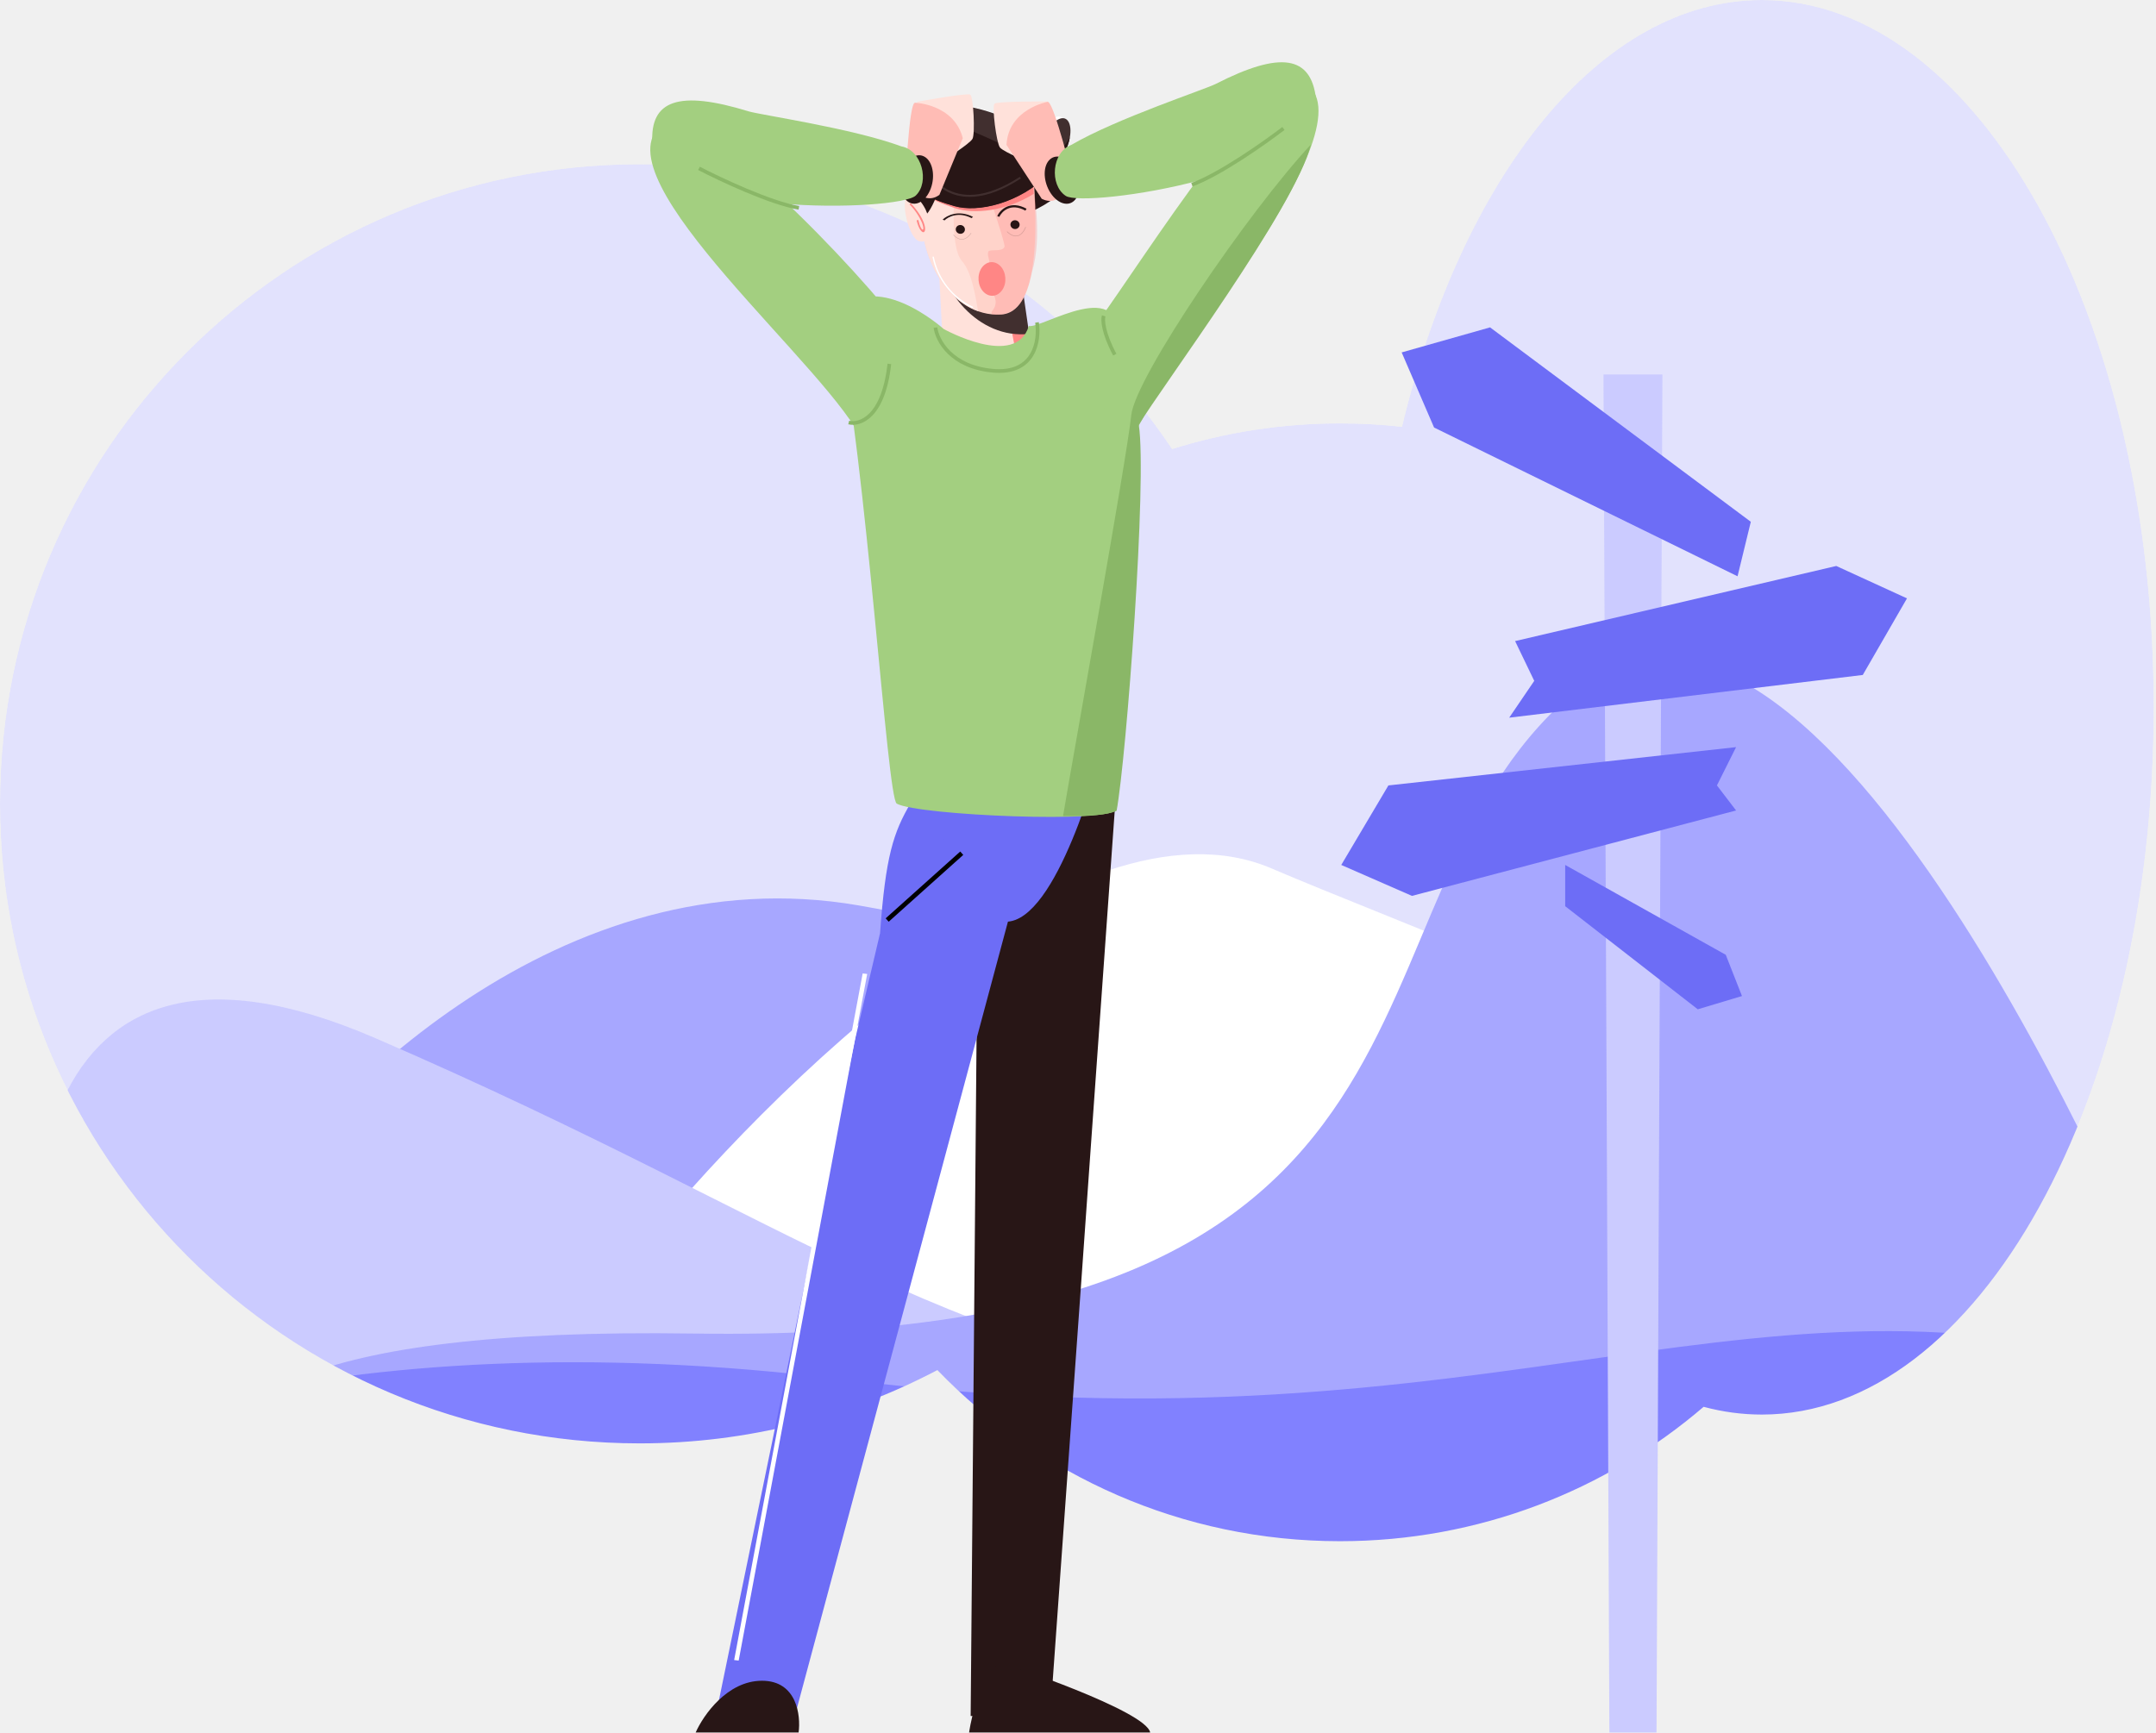
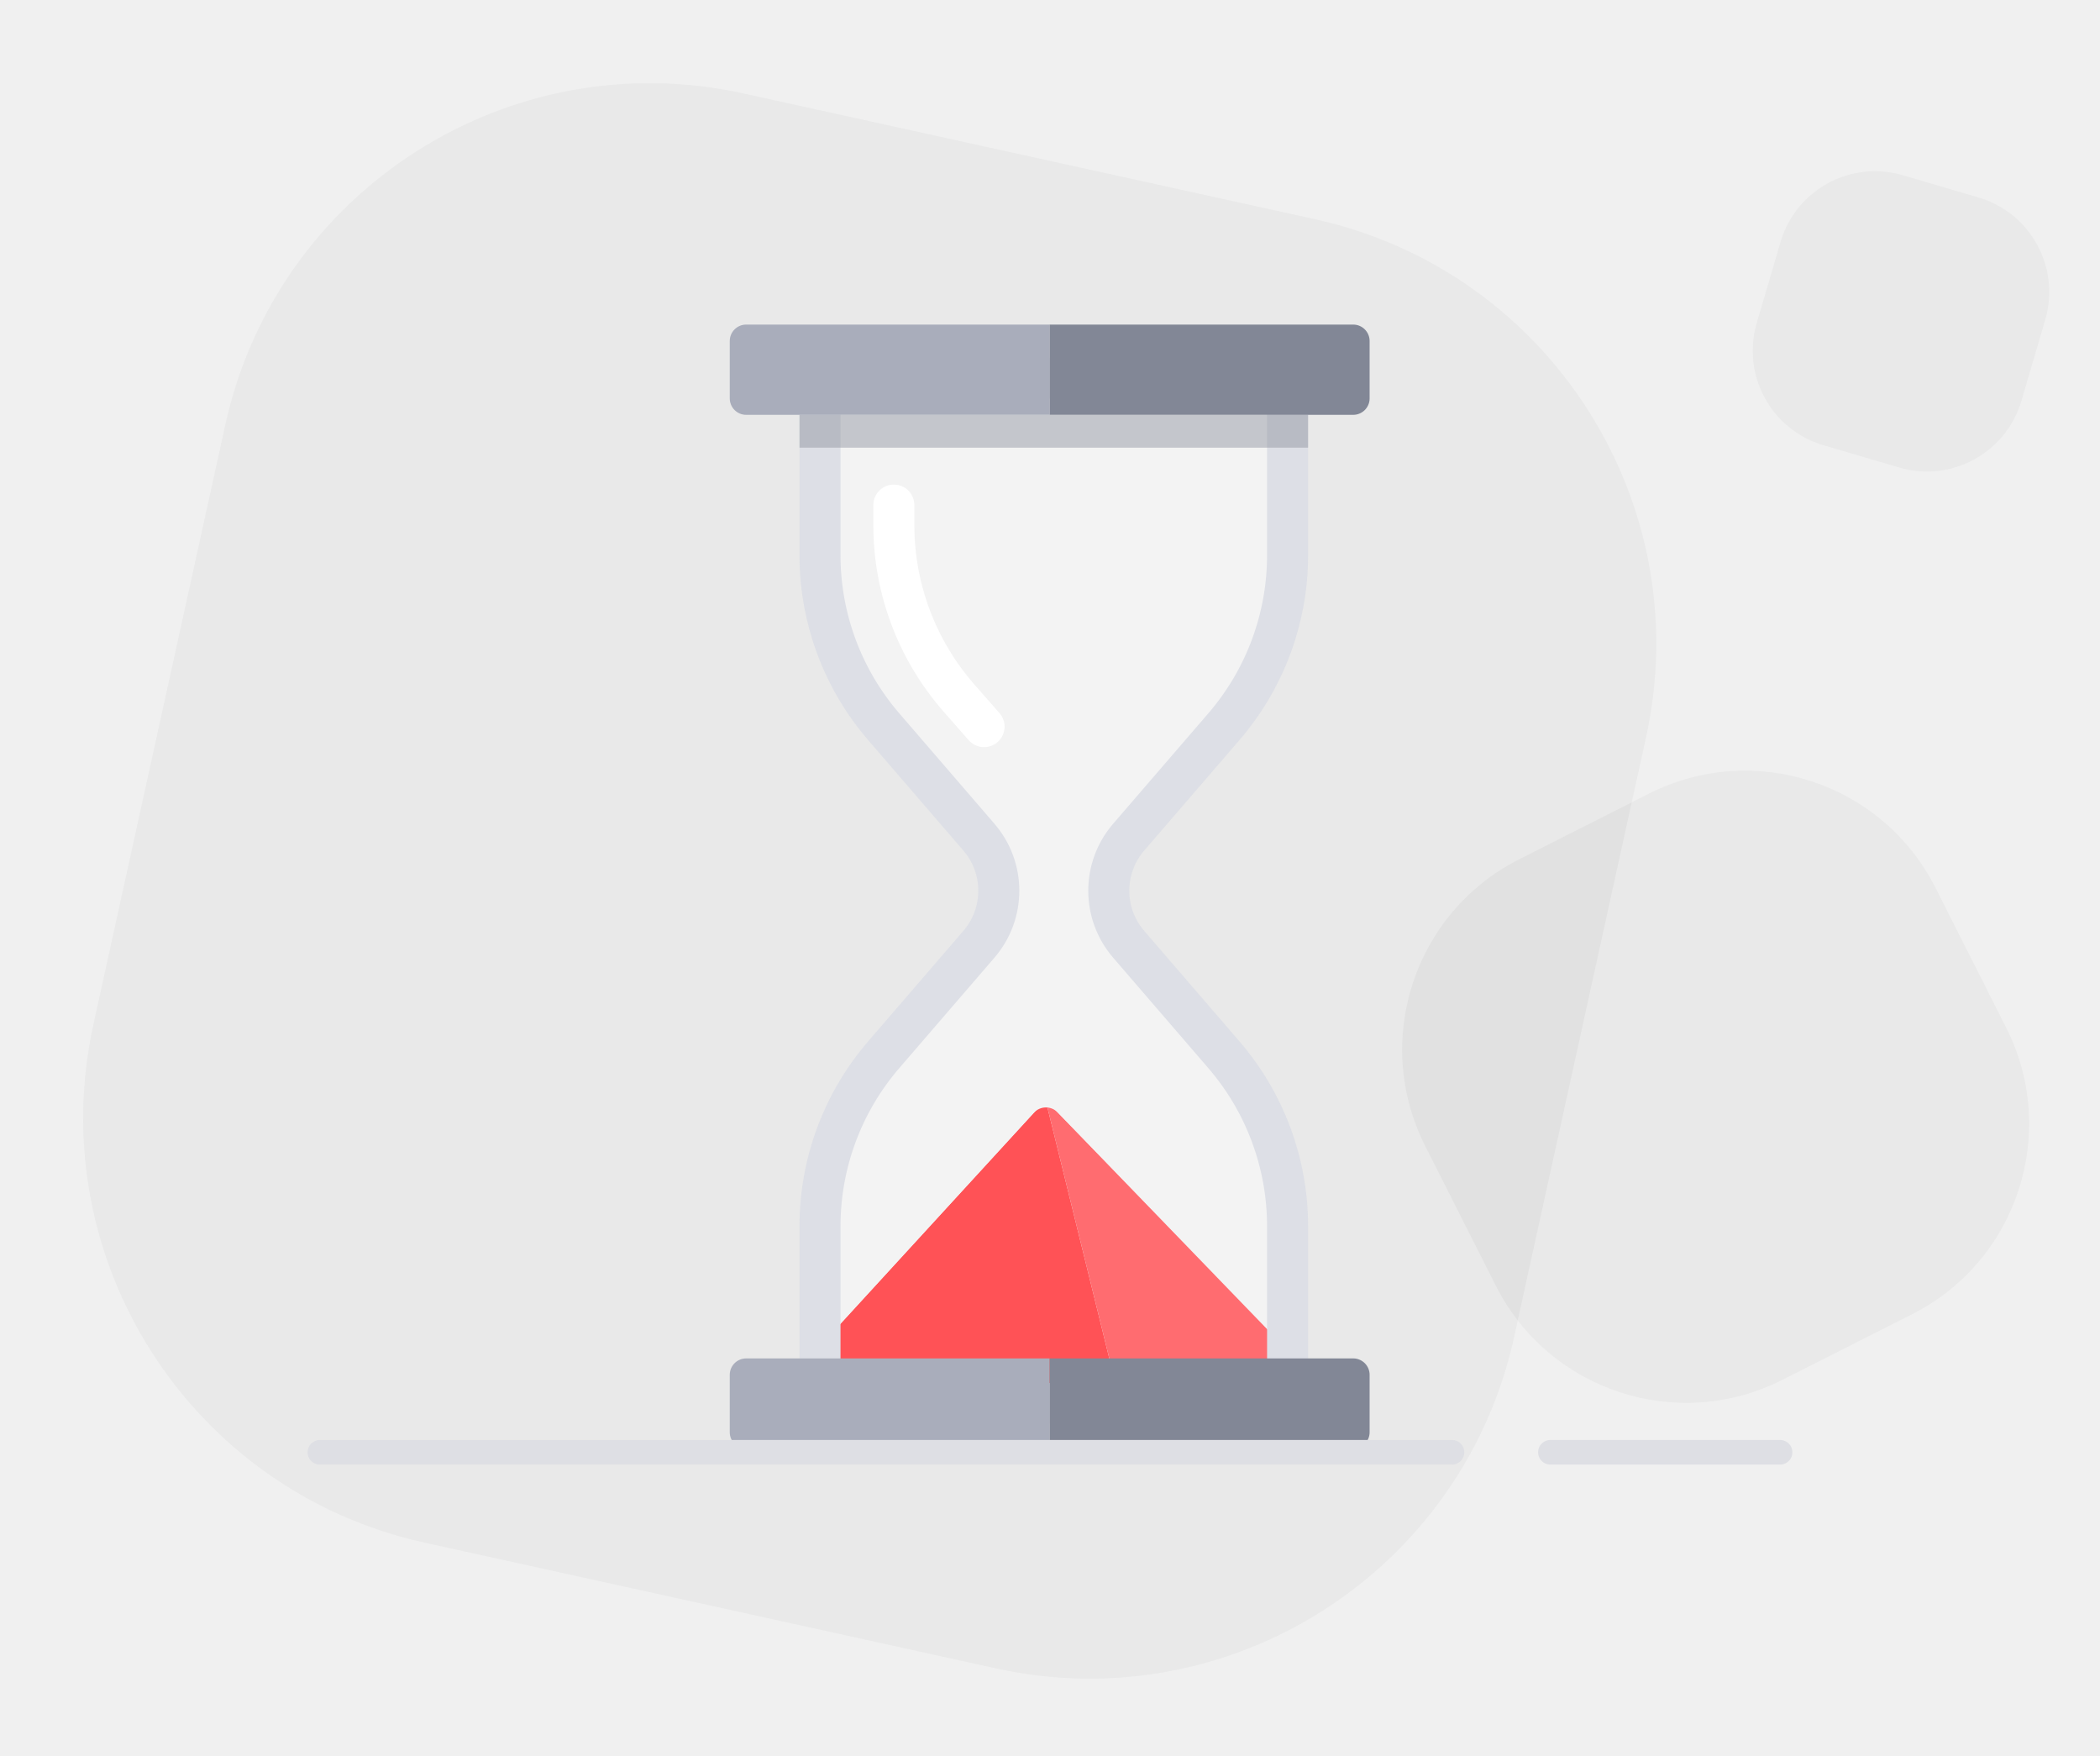
- <svg xmlns="http://www.w3.org/2000/svg" width="586" height="471" viewBox="0 0 586 471" fill="none">
-   <mask id="mask0" mask-type="alpha" maskUnits="userSpaceOnUse" x="0" y="0" width="586" height="419">
-     <path fill-rule="evenodd" clip-rule="evenodd" d="M478.866 384.573C537.696 384.573 585.387 298.483 585.387 192.286C585.387 86.09 537.696 0 478.866 0C435.046 0 397.406 47.764 381.051 116.024C375.521 115.415 369.902 115.102 364.209 115.102C348.31 115.102 332.982 117.543 318.578 122.072C287.399 75.39 234.23 44.645 173.88 44.645C77.849 44.645 0 122.494 0 218.525C0 314.556 77.849 392.405 173.88 392.405C203.09 392.405 230.617 385.203 254.783 372.477C282.422 401.158 321.232 419 364.209 419C401.949 419 436.475 405.241 463.045 382.466C468.207 383.854 473.49 384.573 478.866 384.573Z" fill="#E2E2FD" />
+ <svg xmlns="http://www.w3.org/2000/svg" width="256" height="214" viewBox="0 0 256 214" fill="none">
+   <mask id="mask0_21069:66241" style="mask-type:alpha" maskUnits="userSpaceOnUse" x="0" y="0" width="256" height="214">
+     <rect width="256" height="214" fill="#C4C4C4" />
  </mask>
-   <g mask="url(#mask0)">
-     <path fill-rule="evenodd" clip-rule="evenodd" d="M478.866 384.573C537.696 384.573 585.387 298.483 585.387 192.286C585.387 86.09 537.696 0 478.866 0C435.046 0 397.406 47.764 381.051 116.024C375.521 115.415 369.902 115.102 364.209 115.102C348.31 115.102 332.982 117.543 318.578 122.072C287.399 75.39 234.23 44.645 173.88 44.645C77.849 44.645 0 122.494 0 218.525C0 314.556 77.849 392.405 173.88 392.405C203.09 392.405 230.617 385.203 254.783 372.477C282.422 401.158 321.232 419 364.209 419C401.949 419 436.475 405.241 463.045 382.466C468.207 383.854 473.49 384.573 478.866 384.573Z" fill="#E2E2FD" />
-     <path d="M233.356 246.147C152.884 232.252 87.629 298.252 65.06 332.989C22.503 365.41 213.69 456.773 314.603 498.402C381.986 458.427 498.761 371.365 426.8 342.914C336.849 307.35 333.947 263.516 233.356 246.147Z" fill="#A7A7FF" />
-     <path d="M345.574 236.085C292.371 213.336 207.95 296.906 172.389 341.535C128.054 437.506 589.417 488.454 583.875 404.331C578.333 320.208 412.076 264.521 345.574 236.085Z" fill="white" />
-     <path d="M102.08 282.261C5.267 240.369 2.363 333.518 13.012 385.329C106.92 432.707 491.267 402.784 371.219 385.329C251.172 367.874 223.096 334.626 102.08 282.261Z" fill="#CBCBFF" />
-     <path d="M426.987 188.917C493.846 131.039 582.991 345.186 584.929 350.147L543.264 446.885H99.475C91.724 446.885 -29.397 359.242 188.621 362.549C406.639 365.857 360.128 246.794 426.987 188.917Z" fill="#A7A7FF" />
-     <path d="M230.201 375.142C87.007 357.279 2.187 393.611 -22.324 414.01C-1.683 433.857 41.146 475.371 47.338 482.649C55.078 491.745 398.551 542.191 406.291 542.191C414.032 542.191 706.225 414.01 593.024 375.142C479.824 336.274 409.194 397.47 230.201 375.142Z" fill="#8181FF" />
+   <g mask="url(#mask0_21069:66241)">
+     <rect opacity="0.04" y="176.621" width="180.846" height="177.327" rx="53" transform="rotate(-77.5909 0 176.621)" fill="#353A3E" />
+     <rect opacity="0.04" x="194.074" y="179.898" width="71.094" height="69.71" rx="26" transform="rotate(-116.817 194.074 179.898)" fill="#353A3E" />
+     <rect opacity="0.04" x="210.774" y="50.875" width="34.293" height="33.625" rx="12" transform="rotate(-73.6168 210.774 50.875)" fill="#353A3E" />
+     <path d="M99.962 67.669V47.059C99.962 46.506 100.41 46.059 100.962 46.059H128.462H155.962C156.514 46.059 156.962 46.506 156.962 47.059V67.669C156.962 75.339 154.207 82.754 149.199 88.564L137.591 102.029C134.356 105.781 134.356 111.336 137.591 115.088L149.199 128.554C154.207 134.363 156.962 141.778 156.962 149.448V170.059C156.962 170.611 156.514 171.059 155.962 171.059H128.462H100.962C100.41 171.059 99.962 170.611 99.962 170.059V149.448C99.962 141.778 102.717 134.363 107.725 128.554L119.333 115.088C122.568 111.336 122.568 105.781 119.333 102.029L107.725 88.564C102.717 82.754 99.962 75.339 99.962 67.669Z" fill="#F3F3F3" />
+     <mask id="mask1_21069:66241" style="mask-type:alpha" maskUnits="userSpaceOnUse" x="99" y="134" width="61" height="37">
+       <path d="M99.962 164.059L126.031 135.62C126.807 134.773 128.137 134.753 128.939 135.577L159.5 167L136.462 170.559H99.962V164.059Z" fill="#FF5256" />
+     </mask>
+     <g mask="url(#mask1_21069:66241)">
+       <path d="M99.962 164.059L127.462 134.059L136.462 170.559H99.962V164.059Z" fill="#FF5256" />
+       <path d="M127.462 134.059L136.462 170.559L156.462 168.559V164.059L127.462 134.059Z" fill="#FF6C70" />
+     </g>
+     <path d="M99.962 67.669V47.059C99.962 46.506 100.41 46.059 100.962 46.059H128.462H155.962C156.514 46.059 156.962 46.506 156.962 47.059V67.669C156.962 75.339 154.207 82.754 149.199 88.564L137.591 102.029C134.356 105.781 134.356 111.336 137.591 115.088L149.199 128.554C154.207 134.363 156.962 141.778 156.962 149.448V170.059C156.962 170.611 156.514 171.059 155.962 171.059H128.462H100.962C100.41 171.059 99.962 170.611 99.962 170.059V149.448C99.962 141.778 102.717 134.363 107.725 128.554L119.333 115.088C122.568 111.336 122.568 105.781 119.333 102.029L107.725 88.564C102.717 82.754 99.962 75.339 99.962 67.669Z" stroke="#DDDFE6" stroke-width="5" stroke-linecap="round" />
+     <path d="M159.462 54.559H97.462V50.559H159.462V54.559Z" fill="#8C909E" fill-opacity="0.46" />
+     <path d="M119.962 88.559L116.916 85.089C111.789 79.25 108.962 71.746 108.962 63.976V61.559" stroke="white" stroke-width="5" stroke-linecap="round" />
+     <path d="M88.962 41.559C88.962 40.454 89.857 39.559 90.962 39.559H127.962V50.559H90.962C89.857 50.559 88.962 49.663 88.962 48.559V41.559Z" fill="#A9ADBB" />
+     <path d="M88.962 167.559C88.962 166.454 89.857 165.559 90.962 165.559H127.962V176.559H90.962C89.857 176.559 88.962 175.663 88.962 174.559V167.559Z" fill="#A9ADBB" />
+     <path d="M166.962 41.559C166.962 40.454 166.066 39.559 164.962 39.559H127.962V50.559H164.962C166.066 50.559 166.962 49.663 166.962 48.559V41.559Z" fill="#828796" />
+     <path d="M166.962 167.559C166.962 166.454 166.066 165.559 164.962 165.559H127.962V176.559H164.962C166.066 176.559 166.962 175.663 166.962 174.559V167.559Z" fill="#828796" />
+     <path d="M39 177H177" stroke="#DEDFE4" stroke-width="3" stroke-linecap="round" />
+     <path d="M189 177H217" stroke="#DEDFE4" stroke-width="3" stroke-linecap="round" />
  </g>
-   <path fill-rule="evenodd" clip-rule="evenodd" d="M303.998 206.172L296.333 313.873L293.938 347.765L285.439 466.521H263.824L265.956 221.39C265.956 221.39 297.133 187.019 303.998 206.172Z" fill="#281616" />
-   <path fill-rule="evenodd" clip-rule="evenodd" d="M247.534 218.304C242.827 226.268 240.69 232.797 239.198 253.717L232.459 282.348L226.02 313.605L219.023 347.556L194.523 466.521H216.038L281.902 220.949C281.902 220.949 259.677 199.113 247.534 218.304Z" fill="#6D6DF6" />
-   <path fill-rule="evenodd" clip-rule="evenodd" d="M260.046 200.367L249.763 206.251C249.763 206.251 259.4 250.503 273.382 250.584C287.364 250.666 298.977 205.982 298.977 205.982L260.046 200.367Z" fill="#6D6DF6" />
-   <path fill-rule="evenodd" clip-rule="evenodd" d="M261.815 232.417L241.546 250.584L240.723 249.665L260.993 231.502L261.815 232.417Z" fill="black" />
-   <path fill-rule="evenodd" clip-rule="evenodd" d="M235.702 264.793L200.771 451.456L199.545 451.309L234.475 264.646L235.702 264.793Z" fill="white" />
-   <path fill-rule="evenodd" clip-rule="evenodd" d="M271.5 451.917C273.402 452.27 311.43 465.078 312.619 471H263.405C263.405 471 265.102 458.034 271.5 451.917Z" fill="#281616" />
-   <path fill-rule="evenodd" clip-rule="evenodd" d="M251.521 45.637C251.521 45.637 251.479 43.125 253.969 44.661C254.287 44.86 254.439 44.622 254.513 44.093C254.531 44.016 254.548 43.94 254.568 43.854C257.544 18.869 285.184 59.836 294.035 42.68C293.282 46.334 291.358 49.662 288.542 52.18C280.475 59.681 269.496 60.95 263.422 58.434C257.348 55.917 251.889 53.223 251.521 45.637Z" fill="#281616" />
-   <path fill-rule="evenodd" clip-rule="evenodd" d="M253.041 53.736C252.172 55.751 251.182 57.53 250.186 58.287C247.278 60.49 246.015 52.566 245.525 49.553C245.035 46.54 244.115 42.049 246.387 41.916C247.357 41.956 248.313 42.145 249.222 42.475C249.614 39.211 247.304 26.203 261.602 28.45C272.915 30.23 280.181 37.186 285.435 32.75C290.689 28.313 292.366 38.488 284.139 46.69C275.913 54.892 264.663 57.344 258.421 55.567C256.587 55.076 254.789 54.464 253.041 53.736Z" fill="white" />
-   <path fill-rule="evenodd" clip-rule="evenodd" d="M284.607 45.203C284.607 45.203 281.76 56.162 278.853 58.361C275.947 60.559 274.682 52.64 274.193 49.627C273.703 46.614 272.783 42.122 275.049 41.989C277.316 41.855 284.607 45.203 284.607 45.203Z" fill="#281616" />
-   <path fill-rule="evenodd" clip-rule="evenodd" d="M262.059 64.281L254.995 69.134L256.803 104.577L281.802 105.03L276.691 74.597L262.059 64.281Z" fill="#FFE1DA" />
-   <path fill-rule="evenodd" clip-rule="evenodd" d="M277.847 104.921L281.802 105.03L276.863 74.442L271.904 70.633L271.349 71.062L277.847 104.921Z" fill="#FF8685" />
-   <path fill-rule="evenodd" clip-rule="evenodd" d="M258.056 63.829L254.316 66.555C255.268 78.82 265.832 92.247 279.726 90.783L277.156 72.995L258.056 63.829Z" fill="#412F2F" />
-   <path fill-rule="evenodd" clip-rule="evenodd" d="M280.616 41.588C280.043 43.652 286.015 84.693 272.093 85.51C258.172 86.327 248.701 68.863 250.967 55.787C253.233 42.711 280.616 41.588 280.616 41.588Z" fill="#FFD3CA" />
-   <path fill-rule="evenodd" clip-rule="evenodd" d="M265.851 84.614C255.474 80.907 249.062 66.793 250.969 55.787C251.445 53.046 253.024 50.838 255.218 49.047C257.647 49.504 259.624 49.924 259.624 49.924C259.624 49.924 257.868 66.888 261.449 70.956C264.193 74.048 265.127 80.609 265.851 84.614Z" fill="#FFE1DA" />
-   <path fill-rule="evenodd" clip-rule="evenodd" d="M280.205 36.876C279.978 37.693 280.777 44.601 280.96 52.708C273.433 57.392 264.807 58.326 259.602 56.602C256.059 55.42 252.721 54.172 250.416 52.005C250.459 51.681 250.504 51.37 250.551 51.074C252.822 37.999 280.205 36.876 280.205 36.876Z" fill="#FF8685" />
-   <path opacity="0.3" fill-rule="evenodd" clip-rule="evenodd" d="M281.122 50.638C280.745 51.931 283.468 64.102 280.481 74.022C279.017 81.148 276.488 86.326 269.558 85.473C269.558 85.473 269.431 84.826 269.572 84.681C271.9 81.973 269.745 79.838 269.121 78.228C268.573 77 268.605 75.708 269.211 74.594C269.725 73.478 268.702 73.648 268.556 72.741C268.41 71.834 268.999 71.536 268.886 70.951C268.773 70.367 268.282 69.037 268.659 68.347C269.036 67.657 272.548 68.591 273.02 67.091C273.357 66.023 266.707 47.068 266.417 46.09L272.632 41.392C274.461 41.339 281.122 50.638 281.122 50.638Z" fill="#FF8685" />
-   <path fill-rule="evenodd" clip-rule="evenodd" d="M247.251 44.879C247.251 44.879 247.199 42.416 249.758 43.646C252.066 44.748 245.905 26.303 262.713 28.913C274.022 30.688 281.288 37.649 286.548 33.209C291.808 28.769 293.472 38.951 285.246 47.152C277.019 55.354 265.77 57.807 259.529 56.025C253.287 54.244 247.672 52.231 247.251 44.879Z" fill="#412F2F" />
-   <path fill-rule="evenodd" clip-rule="evenodd" d="M247.251 44.88C247.251 44.88 247.199 42.416 249.758 43.647C250.086 43.802 250.239 43.56 250.314 43.03C250.33 42.959 250.347 42.882 250.338 42.79C253.245 18.106 281.842 54.989 290.793 37.284C290.306 40.182 288.599 43.849 285.235 47.2C277.014 55.403 265.759 57.855 259.518 56.073C253.277 54.292 247.672 52.232 247.251 44.88Z" fill="#281616" />
-   <path fill-rule="evenodd" clip-rule="evenodd" d="M257.057 45.615C257.057 45.615 254.209 56.574 251.303 58.772C248.396 60.97 247.127 53.05 246.642 50.038C246.157 47.026 245.232 42.533 247.499 42.4C249.766 42.266 257.057 45.615 257.057 45.615Z" fill="#281616" />
-   <path fill-rule="evenodd" clip-rule="evenodd" d="M251.525 56.858C251.525 56.858 249.19 52.108 246.854 53.197C244.517 54.287 246.973 64.879 249.889 65.58C252.804 66.282 254.334 63.097 251.525 56.858Z" fill="#FFE1DA" />
-   <path fill-rule="evenodd" clip-rule="evenodd" d="M227.37 85.907C237.26 72.12 256.473 89.427 256.473 89.427C256.473 89.427 276.119 100.39 279.634 88.615C283.052 89.513 305.997 74.107 303.793 93.641C314.627 109.729 304.532 209.119 303.496 219.934C303.109 223.962 249.457 221.691 243.736 218.484C241.086 216.995 235.736 127.556 227.37 85.907Z" fill="#A3CF80" />
-   <path fill-rule="evenodd" clip-rule="evenodd" d="M251.482 44.982C251.503 45.027 257.816 60.672 277.192 48.079L277.477 48.511C257.56 61.458 251.01 45.236 250.989 45.192L251.482 44.982Z" fill="#412F2F" />
-   <path fill-rule="evenodd" clip-rule="evenodd" d="M244.568 41.48C244.568 41.48 248.475 39.291 250.43 43.4L249.942 43.63C248.208 40.015 244.824 41.93 244.818 41.934L244.568 41.48Z" fill="#281616" />
-   <path fill-rule="evenodd" clip-rule="evenodd" d="M246.876 39.364C246.876 39.364 251.29 39.867 250.312 44.356L249.795 44.245C250.655 40.296 246.809 39.86 246.799 39.858L246.876 39.364Z" fill="#281616" />
-   <path fill-rule="evenodd" clip-rule="evenodd" d="M253.469 69.952C253.464 69.929 253.464 69.906 253.469 69.883C253.474 69.86 253.484 69.838 253.498 69.819C253.512 69.8 253.53 69.784 253.55 69.772C253.571 69.76 253.594 69.752 253.617 69.749C253.664 69.74 253.712 69.751 253.751 69.777C253.79 69.803 253.817 69.843 253.826 69.889C254.413 72.78 255.669 75.499 257.5 77.839C259.33 80.178 261.686 82.075 264.386 83.383C264.407 83.393 264.426 83.407 264.441 83.424C264.457 83.441 264.468 83.461 264.475 83.483C264.482 83.505 264.485 83.528 264.482 83.55C264.48 83.573 264.473 83.595 264.461 83.615C264.451 83.636 264.436 83.655 264.419 83.671C264.401 83.686 264.38 83.699 264.357 83.706C264.334 83.714 264.31 83.717 264.286 83.716C264.262 83.714 264.239 83.708 264.217 83.697C261.468 82.364 259.07 80.431 257.207 78.049C255.344 75.666 254.065 72.896 253.469 69.952Z" fill="white" />
-   <path fill-rule="evenodd" clip-rule="evenodd" d="M247.543 55.247C249.54 57.398 250.62 59.256 251.106 60.627C252.239 63.803 250.223 64.366 249.134 59.918L249.596 59.797C250.385 63.315 251.532 63.001 250.65 60.674C249.838 58.776 248.671 57.044 247.21 55.566L247.543 55.247Z" fill="#FF8685" />
-   <path fill-rule="evenodd" clip-rule="evenodd" d="M267.879 71.774C268.295 71.497 268.755 71.328 269.231 71.277C269.707 71.226 270.19 71.294 270.652 71.478C271.113 71.661 271.544 71.956 271.918 72.344C272.291 72.733 272.601 73.207 272.828 73.74C273.287 74.832 273.389 76.087 273.112 77.237C272.835 78.388 272.201 79.343 271.346 79.899C270.93 80.176 270.47 80.345 269.993 80.396C269.516 80.447 269.033 80.378 268.571 80.195C268.109 80.012 267.678 79.717 267.304 79.329C266.93 78.94 266.619 78.466 266.392 77.933C265.933 76.84 265.832 75.584 266.11 74.434C266.388 73.283 267.023 72.329 267.879 71.774Z" fill="#FF8685" />
-   <path fill-rule="evenodd" clip-rule="evenodd" d="M261.321 61.212C261.164 61.172 260.999 61.162 260.838 61.183C260.676 61.204 260.52 61.256 260.379 61.335C260.239 61.414 260.116 61.52 260.018 61.645C259.92 61.77 259.849 61.912 259.81 62.063C259.733 62.373 259.785 62.698 259.955 62.97C260.124 63.242 260.399 63.441 260.72 63.524C260.877 63.565 261.042 63.574 261.204 63.553C261.366 63.531 261.522 63.479 261.663 63.399C261.804 63.319 261.926 63.213 262.024 63.087C262.121 62.962 262.191 62.819 262.23 62.667C262.308 62.358 262.257 62.033 262.087 61.761C261.917 61.49 261.642 61.293 261.321 61.212Z" fill="#281616" />
-   <path fill-rule="evenodd" clip-rule="evenodd" d="M276.185 59.915C276.028 59.874 275.864 59.864 275.702 59.885C275.54 59.907 275.385 59.958 275.244 60.038C275.103 60.117 274.98 60.222 274.882 60.347C274.784 60.472 274.713 60.614 274.674 60.765C274.598 61.075 274.65 61.4 274.819 61.673C274.989 61.945 275.263 62.144 275.584 62.227C275.742 62.267 275.906 62.277 276.068 62.255C276.23 62.233 276.386 62.181 276.527 62.101C276.668 62.021 276.791 61.915 276.888 61.79C276.986 61.664 277.056 61.521 277.094 61.37C277.172 61.06 277.121 60.736 276.951 60.464C276.781 60.192 276.507 59.995 276.185 59.915Z" fill="#281616" />
-   <path fill-rule="evenodd" clip-rule="evenodd" d="M259.415 58.556C258.154 58.82 257.204 59.434 256.72 59.917L256.212 59.706C256.761 59.158 257.829 58.465 259.27 58.164C260.73 57.858 262.521 57.965 264.467 58.964L264.066 59.297C262.249 58.365 260.657 58.297 259.415 58.556Z" fill="#281616" />
-   <path fill-rule="evenodd" clip-rule="evenodd" d="M273.905 56.734C272.728 57.251 271.952 58.228 271.603 58.968L271.043 58.727C271.44 57.886 272.311 56.784 273.656 56.194C275.019 55.596 276.82 55.545 279.014 56.742L278.707 57.261C276.659 56.143 275.064 56.226 273.905 56.734Z" fill="#281616" />
-   <path opacity="0.2" fill-rule="evenodd" clip-rule="evenodd" d="M261.114 64.969C260.282 64.852 259.585 64.257 259.197 63.737L259.068 63.817C259.467 64.352 260.196 64.982 261.087 65.108C261.991 65.236 263.027 64.842 264.023 63.392L263.892 63.319C262.916 64.74 261.933 65.085 261.114 64.969Z" fill="#281616" />
-   <path opacity="0.2" fill-rule="evenodd" clip-rule="evenodd" d="M276.078 64.085C275.165 64.071 274.298 63.467 273.777 62.903L273.657 63.006C274.19 63.583 275.096 64.224 276.074 64.239C276.566 64.246 277.073 64.095 277.552 63.704C278.031 63.314 278.48 62.688 278.865 61.749L278.717 61.694C278.338 62.617 277.902 63.218 277.45 63.587C277 63.954 276.531 64.092 276.078 64.085Z" fill="#281616" />
-   <path fill-rule="evenodd" clip-rule="evenodd" d="M246.622 91.234C233.534 73.255 188.741 26.766 179.872 33.903C161.927 48.336 226.663 101.003 234.699 120.52C241.365 121.418 250.55 108.381 247.475 101.003C241.881 87.572 248.831 94.266 246.622 91.234Z" fill="#A3CF80" />
-   <path fill-rule="evenodd" clip-rule="evenodd" d="M248.252 36.64C248.067 36.139 249.336 27.663 249.336 27.663C249.336 27.663 262.833 25.196 263.713 25.728C264.593 26.26 265.065 36.364 264.329 37.733C263.593 39.102 256.658 43.446 256.658 43.446L248.252 36.64Z" fill="#FFE1DA" />
-   <path fill-rule="evenodd" clip-rule="evenodd" d="M248.676 27.925C248.628 27.949 248.581 27.977 248.536 28.009C247.075 28.997 246.17 48.262 246.17 48.262C250.467 55.877 254.057 53.881 255.324 52.984L261.688 37.574C259.292 28.26 248.676 27.925 248.676 27.925Z" fill="#FFBCB5" />
-   <path fill-rule="evenodd" clip-rule="evenodd" d="M251.37 42.654C249.23 41.34 246.529 43.022 245.304 46.414C244.08 49.806 244.814 53.618 246.944 54.936C249.073 56.254 251.788 54.564 253.009 51.176C254.231 47.788 253.499 43.955 251.37 42.654Z" fill="#281616" />
-   <path fill-rule="evenodd" clip-rule="evenodd" d="M203.453 30.269C184.49 24.431 176.637 27.229 177.309 38.921C178.481 59.325 244.404 57.435 248.889 53.178C252.798 49.465 250.525 40.763 245.014 39.804C231.638 34.857 206.656 31.252 203.453 30.269Z" fill="#A3CF80" />
-   <path fill-rule="evenodd" clip-rule="evenodd" d="M298.259 87.734C311.521 69.437 344.32 16.816 354.292 22.308C374.466 33.413 313.446 103.043 308.252 118.619C301.842 120.659 297.59 107.907 299.339 100.107C302.521 85.91 296.609 91.103 298.259 87.734Z" fill="#A3CF80" />
-   <path fill-rule="evenodd" clip-rule="evenodd" d="M287.435 36.243C287.53 35.718 284.812 27.59 284.812 27.59C284.812 27.59 271.091 27.5 270.317 28.176C269.543 28.852 270.829 38.885 271.791 40.106C272.753 41.327 280.335 44.403 280.335 44.403L287.435 36.243Z" fill="#FFE1DA" />
-   <path fill-rule="evenodd" clip-rule="evenodd" d="M284.76 27.681C284.814 27.698 284.867 27.719 284.918 27.744C286.598 28.527 291.441 47.899 291.441 47.899C288.646 56.25 284.608 54.764 283.143 54.046L273.564 39.39C274.09 29.602 284.76 27.681 284.76 27.681Z" fill="#FFBCB5" />
-   <path fill-rule="evenodd" clip-rule="evenodd" d="M285.392 43.316C287.272 41.651 290.223 42.839 292.017 45.968C293.811 49.097 293.748 52.978 291.879 54.645C290.01 56.313 287.044 55.119 285.254 51.993C283.464 48.868 283.52 44.966 285.392 43.316Z" fill="#281616" />
-   <path fill-rule="evenodd" clip-rule="evenodd" d="M330.438 22.815C348.103 13.78 356.321 15.174 357.686 26.805C360.068 47.104 294.815 56.666 289.66 53.251C285.166 50.271 285.897 41.308 291.158 39.408C303.475 32.217 327.454 24.339 330.438 22.815Z" fill="#A3CF80" />
-   <path d="M189.983 45.77C195.792 48.791 209.354 55.169 217.133 56.506" stroke="#8AB767" />
-   <path d="M348.834 34.926C343.637 38.909 331.385 47.54 323.955 50.205" stroke="#8AB767" />
-   <path d="M254.254 89.055C254.726 92.543 258.517 99.773 269.897 100.796C281.278 101.819 282.612 92.461 281.856 87.654" stroke="#8AB767" />
-   <path d="M307.492 112.794C308.585 102.611 339.28 57.565 356.277 39.318C352.207 56.241 315.653 105.28 309.522 115.499C311.822 130.345 306.188 205.637 303.496 220.418C301.082 221.591 295.963 221.867 288.933 221.867C291.212 208.092 306.126 125.523 307.492 112.794Z" fill="#8AB767" />
-   <path d="M230.679 114.863C233.692 115.622 240.12 113.497 241.727 98.927" stroke="#8AB767" />
-   <path d="M299.98 85.87C299.645 86.874 299.779 90.39 302.993 96.416" stroke="#8AB767" />
-   <path d="M189.082 471H217.063C217.685 466.313 216.566 456.939 207.114 456.939C197.663 456.939 191.155 466.313 189.082 471Z" fill="#281616" />
-   <path d="M435.828 101.813H451.845L450.243 471H437.43L435.828 101.813Z" fill="#CBCBFF" />
-   <path d="M475.87 141.855L472.266 156.671L389.78 116.229L380.971 95.807L404.996 89L475.87 141.855Z" fill="#6D6DF6" />
-   <path d="M417.008 185.101L411.802 174.289L499.094 153.868L518.314 162.677L506.301 183.499L410.201 195.111L417.008 185.101Z" fill="#6D6DF6" />
-   <path d="M377.367 213.53L364.553 235.153L383.773 243.562L471.866 220.338L466.66 213.53L471.866 203.12L377.367 213.53Z" fill="#6D6DF6" />
-   <path d="M425.417 246.365V235.153L469.062 259.579L473.467 270.79L461.454 274.394L425.417 246.365Z" fill="#6D6DF6" />
</svg>
